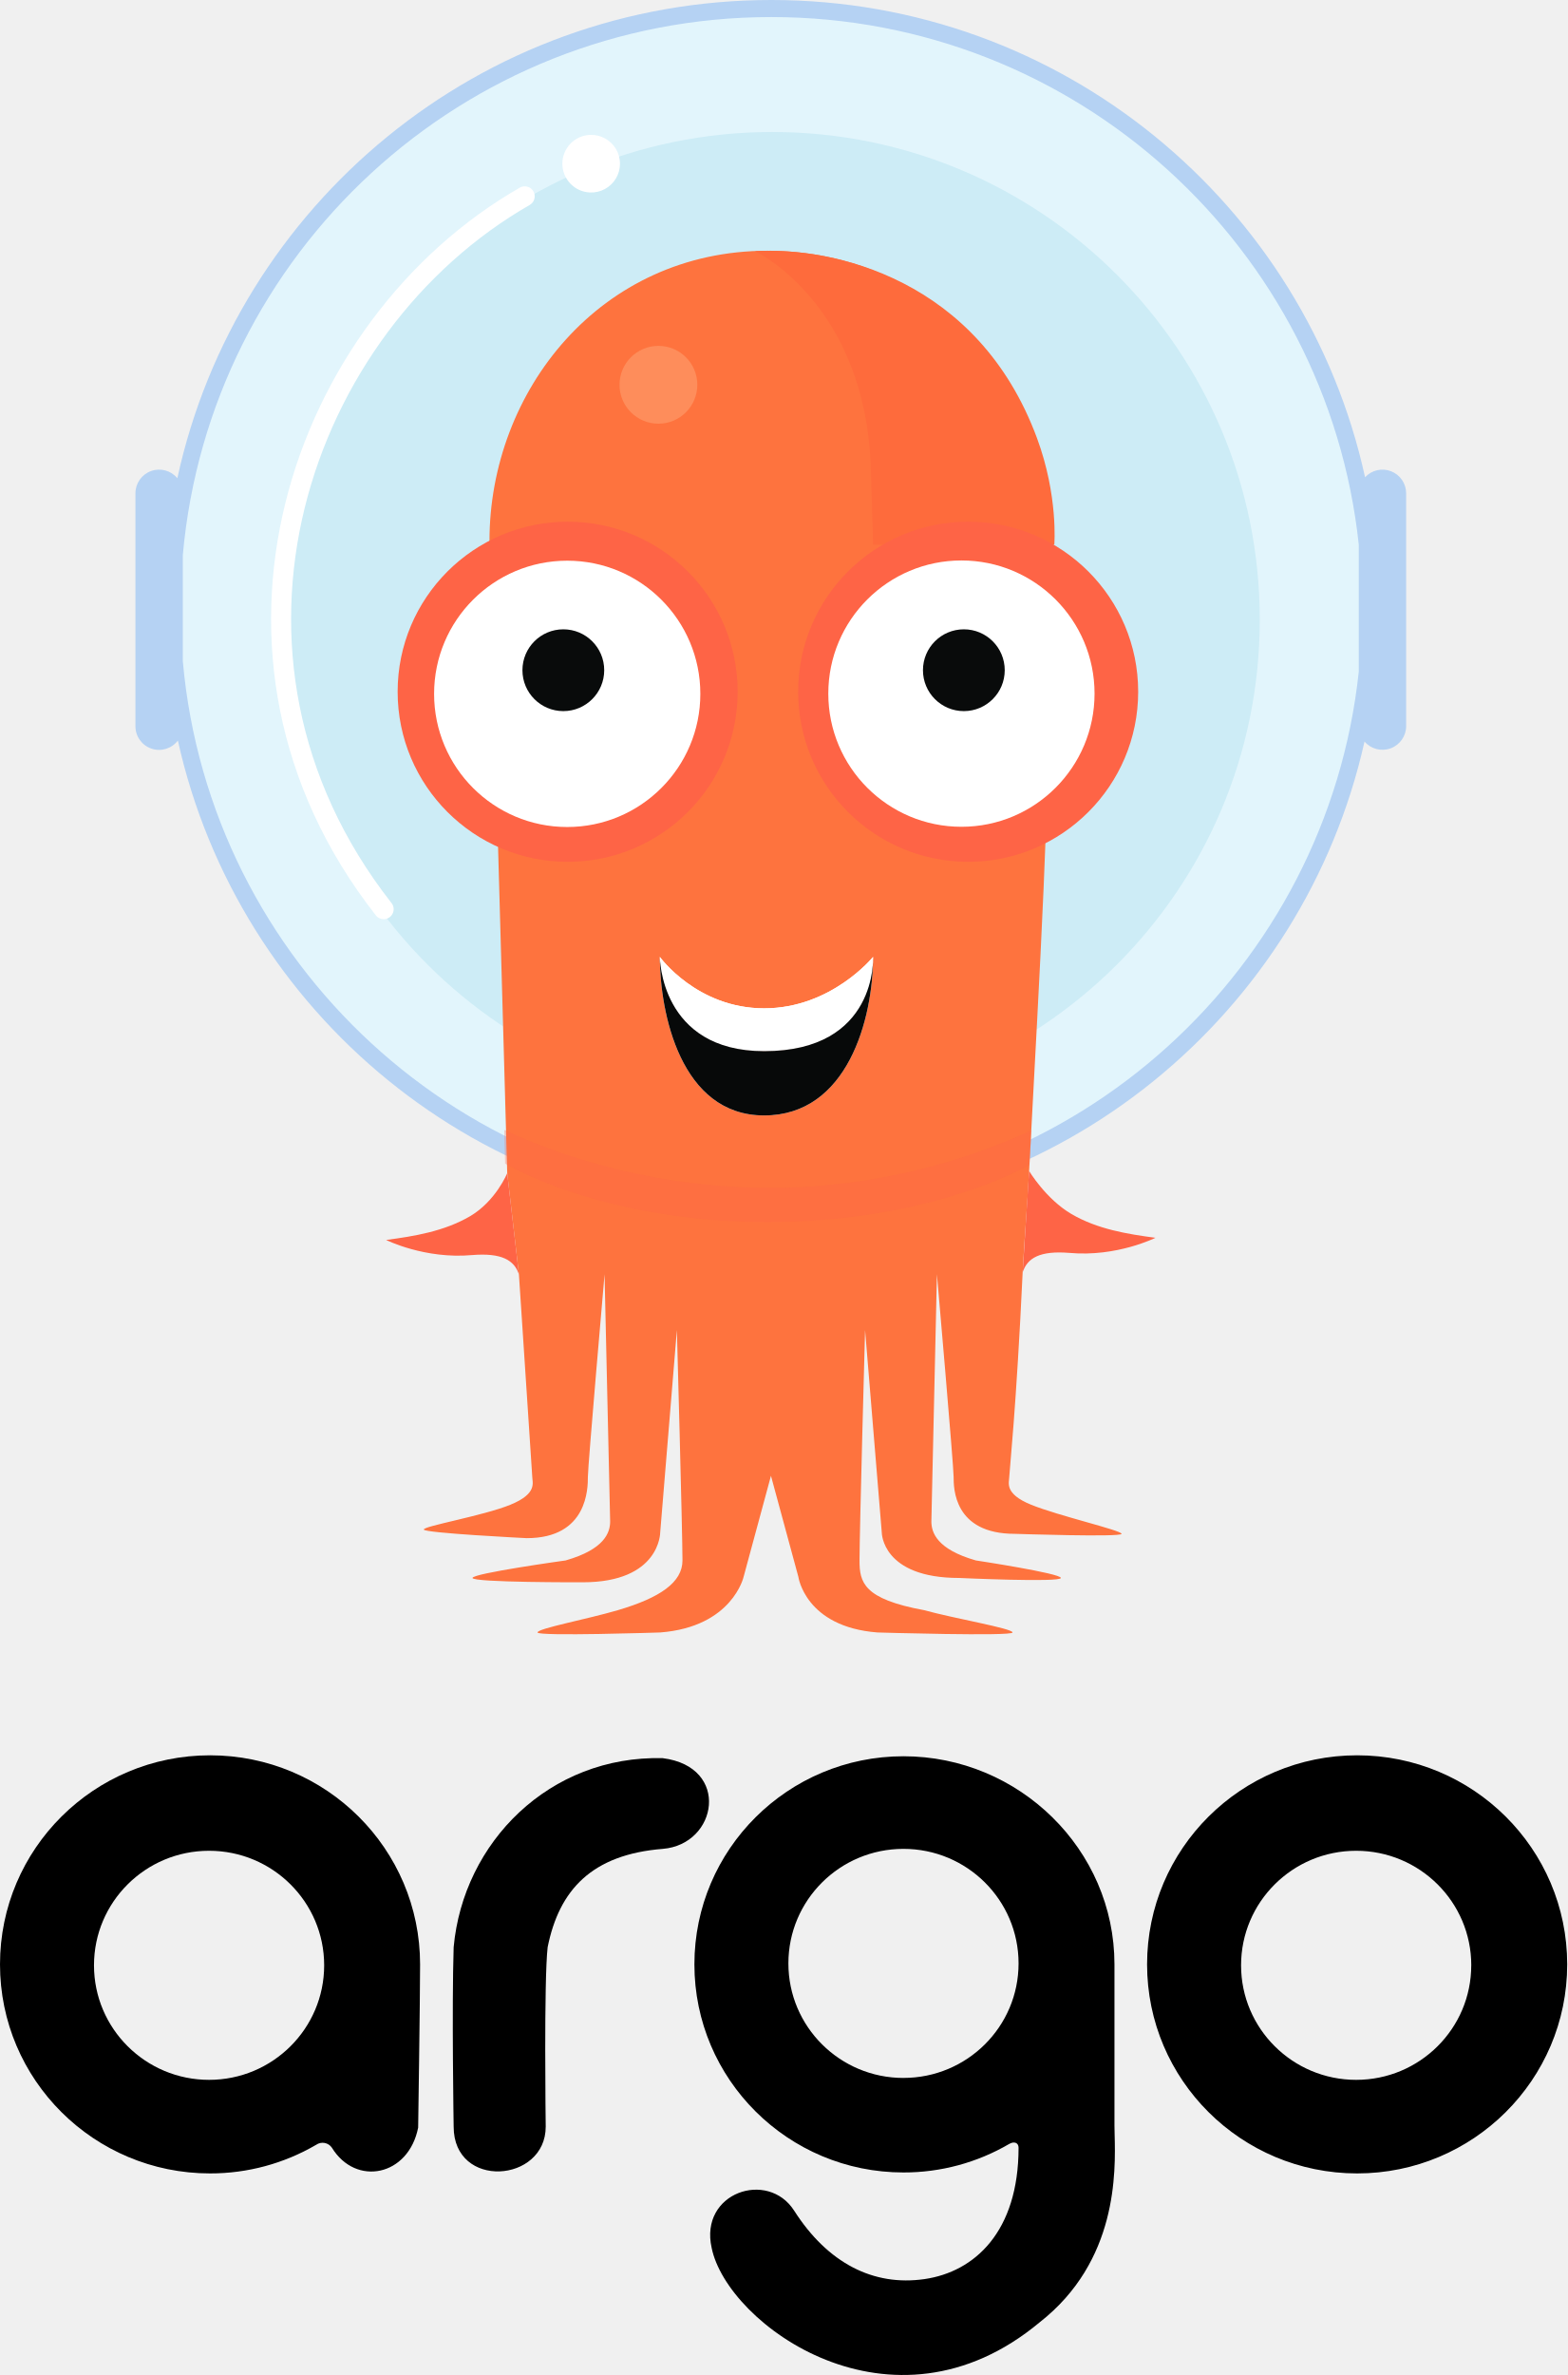
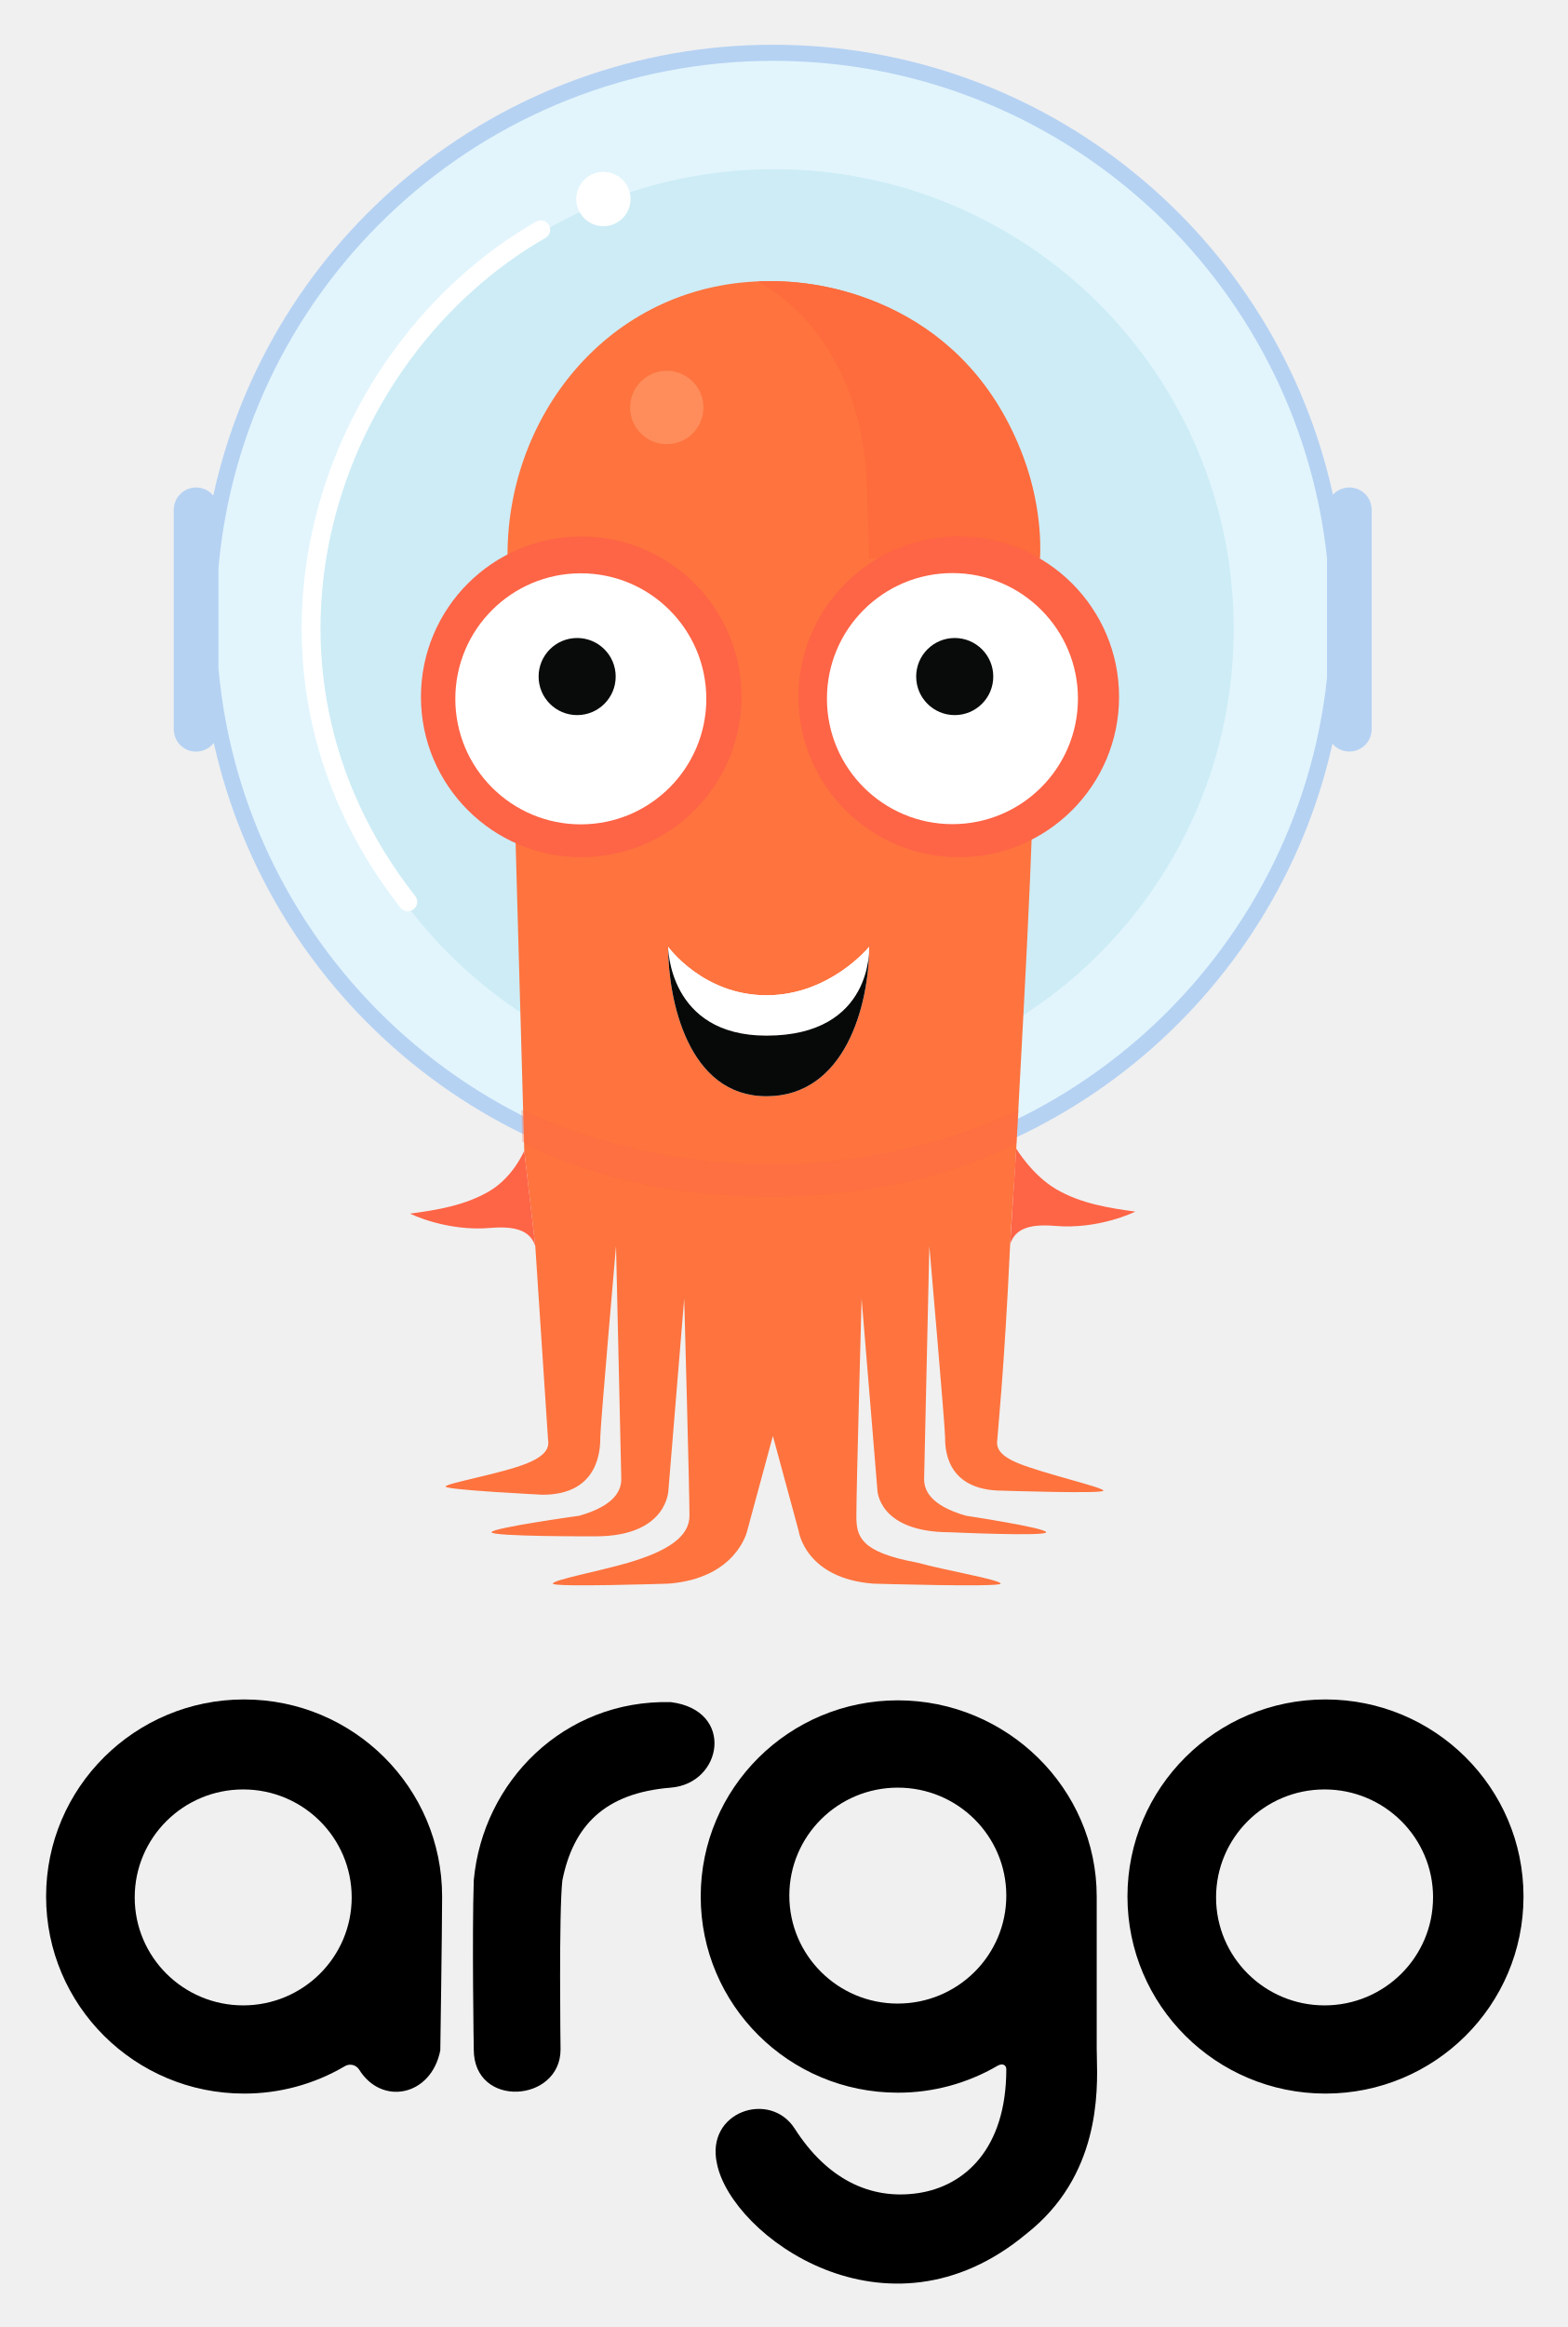
- <svg xmlns="http://www.w3.org/2000/svg" xmlns:xlink="http://www.w3.org/1999/xlink" fill="none" viewBox="0 0 544 824">
-   <path id="a" fill="#fff" d="M302.99 332c0 21.35-14.44 32.7-37.8 32.7-23.35 0-36.19-13.45-36.19-32.7 0 0 12.84 17.84 36.2 17.84 23.35 0 37.79-17.84 37.79-17.84Z" />
-   <path fill="#000" fill-rule="evenodd" d="M145.79 681.53c0 11.53-.67 56.63-.67 56.63-3.33 16.89-21.63 20.53-29.95 6.96a3.9 3.9 0 0 0-5.43-1 72.84 72.84 0 0 1-36.85 9.94C32.64 754.06 0 721.59 0 681.53S32.64 609 72.9 609c40.25 0 72.89 32.47 72.89 72.53Zm-33.29.33c0 21.95-17.88 39.74-39.94 39.74s-39.94-17.8-39.94-39.74c0-21.95 17.88-39.74 39.94-39.74s39.94 17.8 39.94 39.74Z" clip-rule="evenodd" />
-   <path fill="#000" d="M157.44 737.83c0 21.86 31.95 19.54 31.95 0 0 0-.66-50.67.67-62.26 4-19.87 15.31-32.13 39.94-34.11 19.09-1.54 23.63-28.49 0-31.47-39.28-.99-69.23 29.15-72.56 65.58-.67 20.53 0 62.26 0 62.26Z" />
-   <path fill="#000" fill-rule="evenodd" d="M386.77 681.53v55.97c0 .87.03 1.9.06 3.1.33 12.96 1.1 43.9-26.02 65.12-51.26 42.72-108.5.66-113.83-25.83-4.33-19.21 19.51-27.16 28.62-12.92 11.65 18.22 27.49 26.33 45.27 23.75 17.31-2.51 32.62-16.36 32.62-45.6 0-1.66-1.48-2.32-3.26-1.28a72.5 72.5 0 0 1-36.68 9.89c-40.08 0-72.56-32.33-72.56-72.2 0-39.88 32.48-72.2 72.56-72.2 40.07 0 73.22 32.32 73.22 72.2Zm-73.22 39.4c22.06 0 39.94-17.78 39.94-39.73 0-21.95-17.88-39.74-39.94-39.74s-39.94 17.79-39.94 39.74c0 21.95 17.88 39.74 39.94 39.74ZM470.99 609c40.25 0 72.9 32.47 72.9 72.53s-32.64 72.53-72.9 72.53c-40.26 0-72.9-32.47-72.9-72.53S430.73 609 471 609Zm39.6 72.86c0 21.95-17.88 39.74-39.94 39.74s-39.94-17.8-39.94-39.74c0-21.95 17.88-39.74 39.94-39.74s39.95 17.8 39.95 39.74Z" clip-rule="evenodd" />
-   <path fill="#E2F5FC" d="M268 418c114.32 0 207-92.68 207-207S382.32 4 268 4 61 96.68 61 211s92.68 207 207 207Z" />
-   <path fill="#CDECF6" d="M268 384.2c93.44 0 169.2-75.76 169.2-169.2 0-93.45-75.76-169.2-169.2-169.2-93.44 0-169.2 75.75-169.2 169.2 0 93.44 75.76 169.2 169.2 169.2Z" />
-   <path fill="#fff" d="M204.72 66.78a10 10 0 1 0 0-19.98 10 10 0 0 0 0 19.98Zm-74.36 250.7a3.46 3.46 0 1 0 5.44-4.27c-67.6-86.33-28.6-198.24 48.13-242.16a3.46 3.46 0 0 0-3.44-6c-79.78 45.67-120.75 162.24-50.13 252.43Z" />
-   <path fill="#B5D2F3" fill-rule="evenodd" d="M61.73 256.93A8.2 8.2 0 0 1 47 251.9v-80.74a8.22 8.22 0 0 1 14.55-5.25C82.19 71.04 166.65 0 267.68 0 368.6 0 452.97 70.88 473.74 165.58a8.22 8.22 0 0 1 14.26 5.58v80.74a8.22 8.22 0 0 1-14.45 5.38C452.46 351.55 368.3 422 267.68 422c-100.74 0-184.99-70.62-205.95-165.07Zm1.71-27.57c9.29 104.67 97.18 186.72 204.24 186.72 105.8 0 192.88-80.14 203.88-183.04v-44.08c-11-102.9-98.08-183.04-203.88-183.04-107.06 0-194.95 82.05-204.24 186.72v36.72Z" clip-rule="evenodd" />
-   <path fill="#FE733E" d="M177.16 522.05c9.49-3.87 7.56-7.73 7.56-9.67l-4.63-70.22-4.06-35.13-6.16-219.32c0-52.06 38.45-100.71 96.48-100.71s99.1 46.83 99.19 100.75c-1.67 104.12-4.48 143.75-8.39 218.52-.48 10.23-1.8 25.7-2.24 35.15-2.18 46.79-4.65 69.7-4.65 70.96 0 1.94-1.93 5.8 7.56 9.67s31.42 8.89 31.42 10.11c0 1.23-37.05 0-37.05 0-21.24 0-21.24-15.9-21.24-19.78 0-3.87-5.79-70.26-5.79-70.26l-1.93 85.74c0 3.86 1.93 9.67 15.44 13.53 0 0 29.5 4.47 29.5 6.08 0 1.62-35.29 0-35.29 0-26.86 0-26.86-15.75-26.86-15.75l-5.8-70.26s-1.93 70.26-1.93 79.93c0 7.58 1.32 13.38 22.4 17.25 10.17 2.83 30.72 6.33 30.72 7.74 0 1.4-46.89 0-46.89 0-25.1-1.94-27.46-19.35-27.46-19.35l-9.5-35-9.48 35s-3.86 17.41-28.96 19.35c0 0-42.57 1.4-42.57 0s17.06-4.55 27.9-7.74c14.67-4.32 22.4-9.67 22.4-17.25 0-9.67-1.94-79.93-1.94-79.93l-5.79 70.26s0 17.25-26.87 17.25c0 0-38.27.12-38.27-1.5 0-1.6 32.32-6.08 32.32-6.08 13.51-3.86 15.45-9.67 15.45-13.53l-1.94-85.74s-5.79 66.4-5.79 70.26c0 3.87 0 21.28-21.23 21.28 0 0-35.72-1.77-35.72-3 0-1.22 20.6-4.74 30.09-8.6Z" />
-   <path fill="#FE6446" d="M176.03 407.03s-3.97 9.71-12.92 14.95c-8.96 5.23-19.34 6.93-29.11 8.22 0 0 13.43 6.73 29.85 5.24 10.3-.83 14.62 1.78 16.24 6.72l-4.06-35.13Zm181.12-.76s5.79 9.72 14.74 14.96c8.96 5.23 19.34 6.93 29.11 8.22 0 0-13.43 6.73-29.85 5.24-10.3-.83-14.62 1.78-16.24 6.73l2.24-35.15Z" />
-   <path fill="#FE6446" d="m357.25 404.17.75-12.07c-47.57 22.24-91.8 19.9-91.8 19.9s-44.48 1.84-91.2-20l.3 11.72S208.63 424 266.2 424c57.57 0 91.05-19.83 91.05-19.83Z" opacity=".3" />
-   <path fill="#FEA777" d="M228.5 147a13.5 13.5 0 1 0 0-27 13.5 13.5 0 0 0 0 27Z" opacity=".5" />
-   <path fill="#FE6B3C" d="M365.89 189s1.44-16.9-6.02-37.04C339.4 96.7 289.1 85.57 262 87.14c0 0 38.43 17.98 40.22 75.54.8 25.52.8 26.32.8 26.32h62.87Z" />
+ <svg xmlns="http://www.w3.org/2000/svg" xmlns:xlink="http://www.w3.org/1999/xlink" role="img" viewBox="-16.97 -16.47 576.94 856.44">
+   <path id="a" fill="#fff" d="M302.99 332c0 21.35-14.44 32.7-37.8 32.7-23.35 0-36.19-13.45-36.19-32.7 0 0 12.84 17.84 36.2 17.84 23.35 0 37.79-17.84 37.79-17.84z" />
+   <path fill-rule="evenodd" d="M145.79 681.53c0 11.53-.67 56.63-.67 56.63-3.33 16.89-21.63 20.53-29.95 6.96a3.9 3.9 0 0 0-5.43-1 72.84 72.84 0 0 1-36.85 9.94C32.64 754.06 0 721.59 0 681.53S32.64 609 72.9 609c40.25 0 72.89 32.47 72.89 72.53zm-33.29.33c0 21.95-17.88 39.74-39.94 39.74s-39.94-17.8-39.94-39.74c0-21.95 17.88-39.74 39.94-39.74s39.94 17.8 39.94 39.74z" clip-rule="evenodd" />
+   <path d="M157.44 737.83c0 21.86 31.95 19.54 31.95 0 0 0-.66-50.67.67-62.26 4-19.87 15.31-32.13 39.94-34.11 19.09-1.54 23.63-28.49 0-31.47-39.28-.99-69.23 29.15-72.56 65.58-.67 20.53 0 62.26 0 62.26z" />
+   <path fill-rule="evenodd" d="M386.77 681.53v55.97c0 .87.03 1.9.06 3.1.33 12.96 1.1 43.9-26.02 65.12-51.26 42.72-108.5.66-113.83-25.83-4.33-19.21 19.51-27.16 28.62-12.92 11.65 18.22 27.49 26.33 45.27 23.75 17.31-2.51 32.62-16.36 32.62-45.6 0-1.66-1.48-2.32-3.26-1.28a72.5 72.5 0 0 1-36.68 9.89c-40.08 0-72.56-32.33-72.56-72.2 0-39.88 32.48-72.2 72.56-72.2 40.07 0 73.22 32.32 73.22 72.2zm-73.22 39.4c22.06 0 39.94-17.78 39.94-39.73 0-21.95-17.88-39.74-39.94-39.74s-39.94 17.79-39.94 39.74c0 21.95 17.88 39.74 39.94 39.74zM470.99 609c40.25 0 72.9 32.47 72.9 72.53s-32.64 72.53-72.9 72.53c-40.26 0-72.9-32.47-72.9-72.53S430.73 609 471 609zm39.6 72.86c0 21.95-17.88 39.74-39.94 39.74s-39.94-17.8-39.94-39.74c0-21.95 17.88-39.74 39.94-39.74s39.95 17.8 39.95 39.74z" clip-rule="evenodd" />
+   <path fill="#E2F5FC" d="M268 418c114.32 0 207-92.68 207-207S382.32 4 268 4 61 96.68 61 211s92.68 207 207 207z" />
+   <path fill="#CDECF6" d="M268 384.2c93.44 0 169.2-75.76 169.2-169.2 0-93.45-75.76-169.2-169.2-169.2-93.44 0-169.2 75.75-169.2 169.2 0 93.44 75.76 169.2 169.2 169.2z" />
+   <path fill="#fff" d="M204.72 66.78a10 10 0 1 0 0-19.98 10 10 0 0 0 0 19.98zm-74.36 250.7a3.46 3.46 0 1 0 5.44-4.27c-67.6-86.33-28.6-198.24 48.13-242.16a3.46 3.46 0 0 0-3.44-6c-79.78 45.67-120.75 162.24-50.13 252.43z" />
+   <path fill="#B5D2F3" fill-rule="evenodd" d="M61.73 256.93A8.2 8.2 0 0 1 47 251.9v-80.74a8.22 8.22 0 0 1 14.55-5.25C82.19 71.04 166.65 0 267.68 0 368.6 0 452.97 70.88 473.74 165.58a8.22 8.22 0 0 1 14.26 5.58v80.74a8.22 8.22 0 0 1-14.45 5.38C452.46 351.55 368.3 422 267.68 422c-100.74 0-184.99-70.62-205.95-165.07zm1.71-27.57c9.29 104.67 97.18 186.72 204.24 186.72 105.8 0 192.88-80.14 203.88-183.04v-44.08c-11-102.9-98.08-183.04-203.88-183.04-107.06 0-194.95 82.05-204.24 186.72v36.72z" clip-rule="evenodd" />
+   <path fill="#FE733E" d="M177.16 522.05c9.49-3.87 7.56-7.73 7.56-9.67l-4.63-70.22-4.06-35.13-6.16-219.32c0-52.06 38.45-100.71 96.48-100.71s99.1 46.83 99.19 100.75c-1.67 104.12-4.48 143.75-8.39 218.52-.48 10.23-1.8 25.7-2.24 35.15-2.18 46.79-4.65 69.7-4.65 70.96 0 1.94-1.93 5.8 7.56 9.67s31.42 8.89 31.42 10.11c0 1.23-37.05 0-37.05 0-21.24 0-21.24-15.9-21.24-19.78 0-3.87-5.79-70.26-5.79-70.26l-1.93 85.74c0 3.86 1.93 9.67 15.44 13.53 0 0 29.5 4.47 29.5 6.08 0 1.62-35.29 0-35.29 0-26.86 0-26.86-15.75-26.86-15.75l-5.8-70.26s-1.93 70.26-1.93 79.93c0 7.58 1.32 13.38 22.4 17.25 10.17 2.83 30.72 6.33 30.72 7.74 0 1.4-46.89 0-46.89 0-25.1-1.94-27.46-19.35-27.46-19.35l-9.5-35-9.48 35s-3.86 17.41-28.96 19.35c0 0-42.57 1.4-42.57 0s17.06-4.55 27.9-7.74c14.67-4.32 22.4-9.67 22.4-17.25 0-9.67-1.94-79.93-1.94-79.93l-5.79 70.26s0 17.25-26.87 17.25c0 0-38.27.12-38.27-1.5 0-1.6 32.32-6.08 32.32-6.08 13.51-3.86 15.45-9.67 15.45-13.53l-1.94-85.74s-5.79 66.4-5.79 70.26c0 3.87 0 21.28-21.23 21.28 0 0-35.72-1.77-35.72-3 0-1.22 20.6-4.74 30.09-8.6z" />
+   <path fill="#FE6446" d="M176.03 407.03s-3.97 9.71-12.92 14.95c-8.96 5.23-19.34 6.93-29.11 8.22 0 0 13.43 6.73 29.85 5.24 10.3-.83 14.62 1.78 16.24 6.72l-4.06-35.13zm181.12-.76s5.79 9.72 14.74 14.96c8.96 5.23 19.34 6.93 29.11 8.22 0 0-13.43 6.73-29.85 5.24-10.3-.83-14.62 1.78-16.24 6.73l2.24-35.15z" />
+   <path fill="#FE6446" d="M357.25 404.17l.75-12.07c-47.57 22.24-91.8 19.9-91.8 19.9s-44.48 1.84-91.2-20l.3 11.72S208.63 424 266.2 424c57.57 0 91.05-19.83 91.05-19.83z" opacity=".3" />
+   <path fill="#FEA777" d="M228.5 147a13.5 13.5 0 1 0 0-27 13.5 13.5 0 0 0 0 27z" opacity=".5" />
+   <path fill="#FE6B3C" d="M365.89 189s1.44-16.9-6.02-37.04C339.4 96.7 289.1 85.57 262 87.14c0 0 38.43 17.98 40.22 75.54.8 25.52.8 26.32.8 26.32h62.87z" />
  <use xlink:href="#a" />
  <use xlink:href="#a" />
-   <path fill="#fff" d="M302.99 332c0 21.35-8.74 55-37.8 55-29.06 0-36.19-35.75-36.19-55 0 0 0 32.7 36.2 32.7 39.57 0 37.79-32.7 37.79-32.7Z" />
-   <path fill="#070909" d="M302.99 332c0 21.35-8.74 55-37.8 55-29.06 0-36.19-35.75-36.19-55 0 0 0 32.7 36.2 32.7 39.57 0 37.79-32.7 37.79-32.7Z" />
-   <path fill="#FE6446" d="M197 299a59 59 0 1 0 0-118 59 59 0 0 0 0 118Z" />
-   <path fill="#fff" d="M196.85 286.93a46.2 46.2 0 1 0 0-92.4 46.2 46.2 0 0 0 0 92.4Z" />
-   <path fill="#090B0B" d="M195.5 246.72a14.19 14.19 0 1 0 0-28.38 14.19 14.19 0 0 0 0 28.38Z" />
-   <path fill="#FE6446" d="M336 299a59 59 0 1 0 0-118 59 59 0 0 0 0 118Z" />
-   <path fill="#fff" d="M333.66 286.85a46.2 46.2 0 1 0 0-92.4 46.2 46.2 0 0 0 0 92.4Z" />
-   <path fill="#090B0B" d="M334.5 246.72a14.19 14.19 0 1 0 0-28.38 14.19 14.19 0 0 0 0 28.38Z" />
+   <path fill="#fff" d="M302.99 332c0 21.35-8.74 55-37.8 55-29.06 0-36.19-35.75-36.19-55 0 0 0 32.7 36.2 32.7 39.57 0 37.79-32.7 37.79-32.7z" />
+   <path fill="#070909" d="M302.99 332c0 21.35-8.74 55-37.8 55-29.06 0-36.19-35.75-36.19-55 0 0 0 32.7 36.2 32.7 39.57 0 37.79-32.7 37.79-32.7z" />
+   <path fill="#FE6446" d="M197 299a59 59 0 1 0 0-118 59 59 0 0 0 0 118z" />
+   <path fill="#fff" d="M196.85 286.93a46.2 46.2 0 1 0 0-92.4 46.2 46.2 0 0 0 0 92.4z" />
+   <path fill="#090B0B" d="M195.5 246.72a14.19 14.19 0 1 0 0-28.38 14.19 14.19 0 0 0 0 28.38z" />
+   <path fill="#FE6446" d="M336 299a59 59 0 1 0 0-118 59 59 0 0 0 0 118z" />
+   <path fill="#fff" d="M333.66 286.85a46.2 46.2 0 1 0 0-92.4 46.2 46.2 0 0 0 0 92.4z" />
+   <path fill="#090B0B" d="M334.5 246.72a14.19 14.19 0 1 0 0-28.38 14.19 14.19 0 0 0 0 28.38z" />
</svg>
